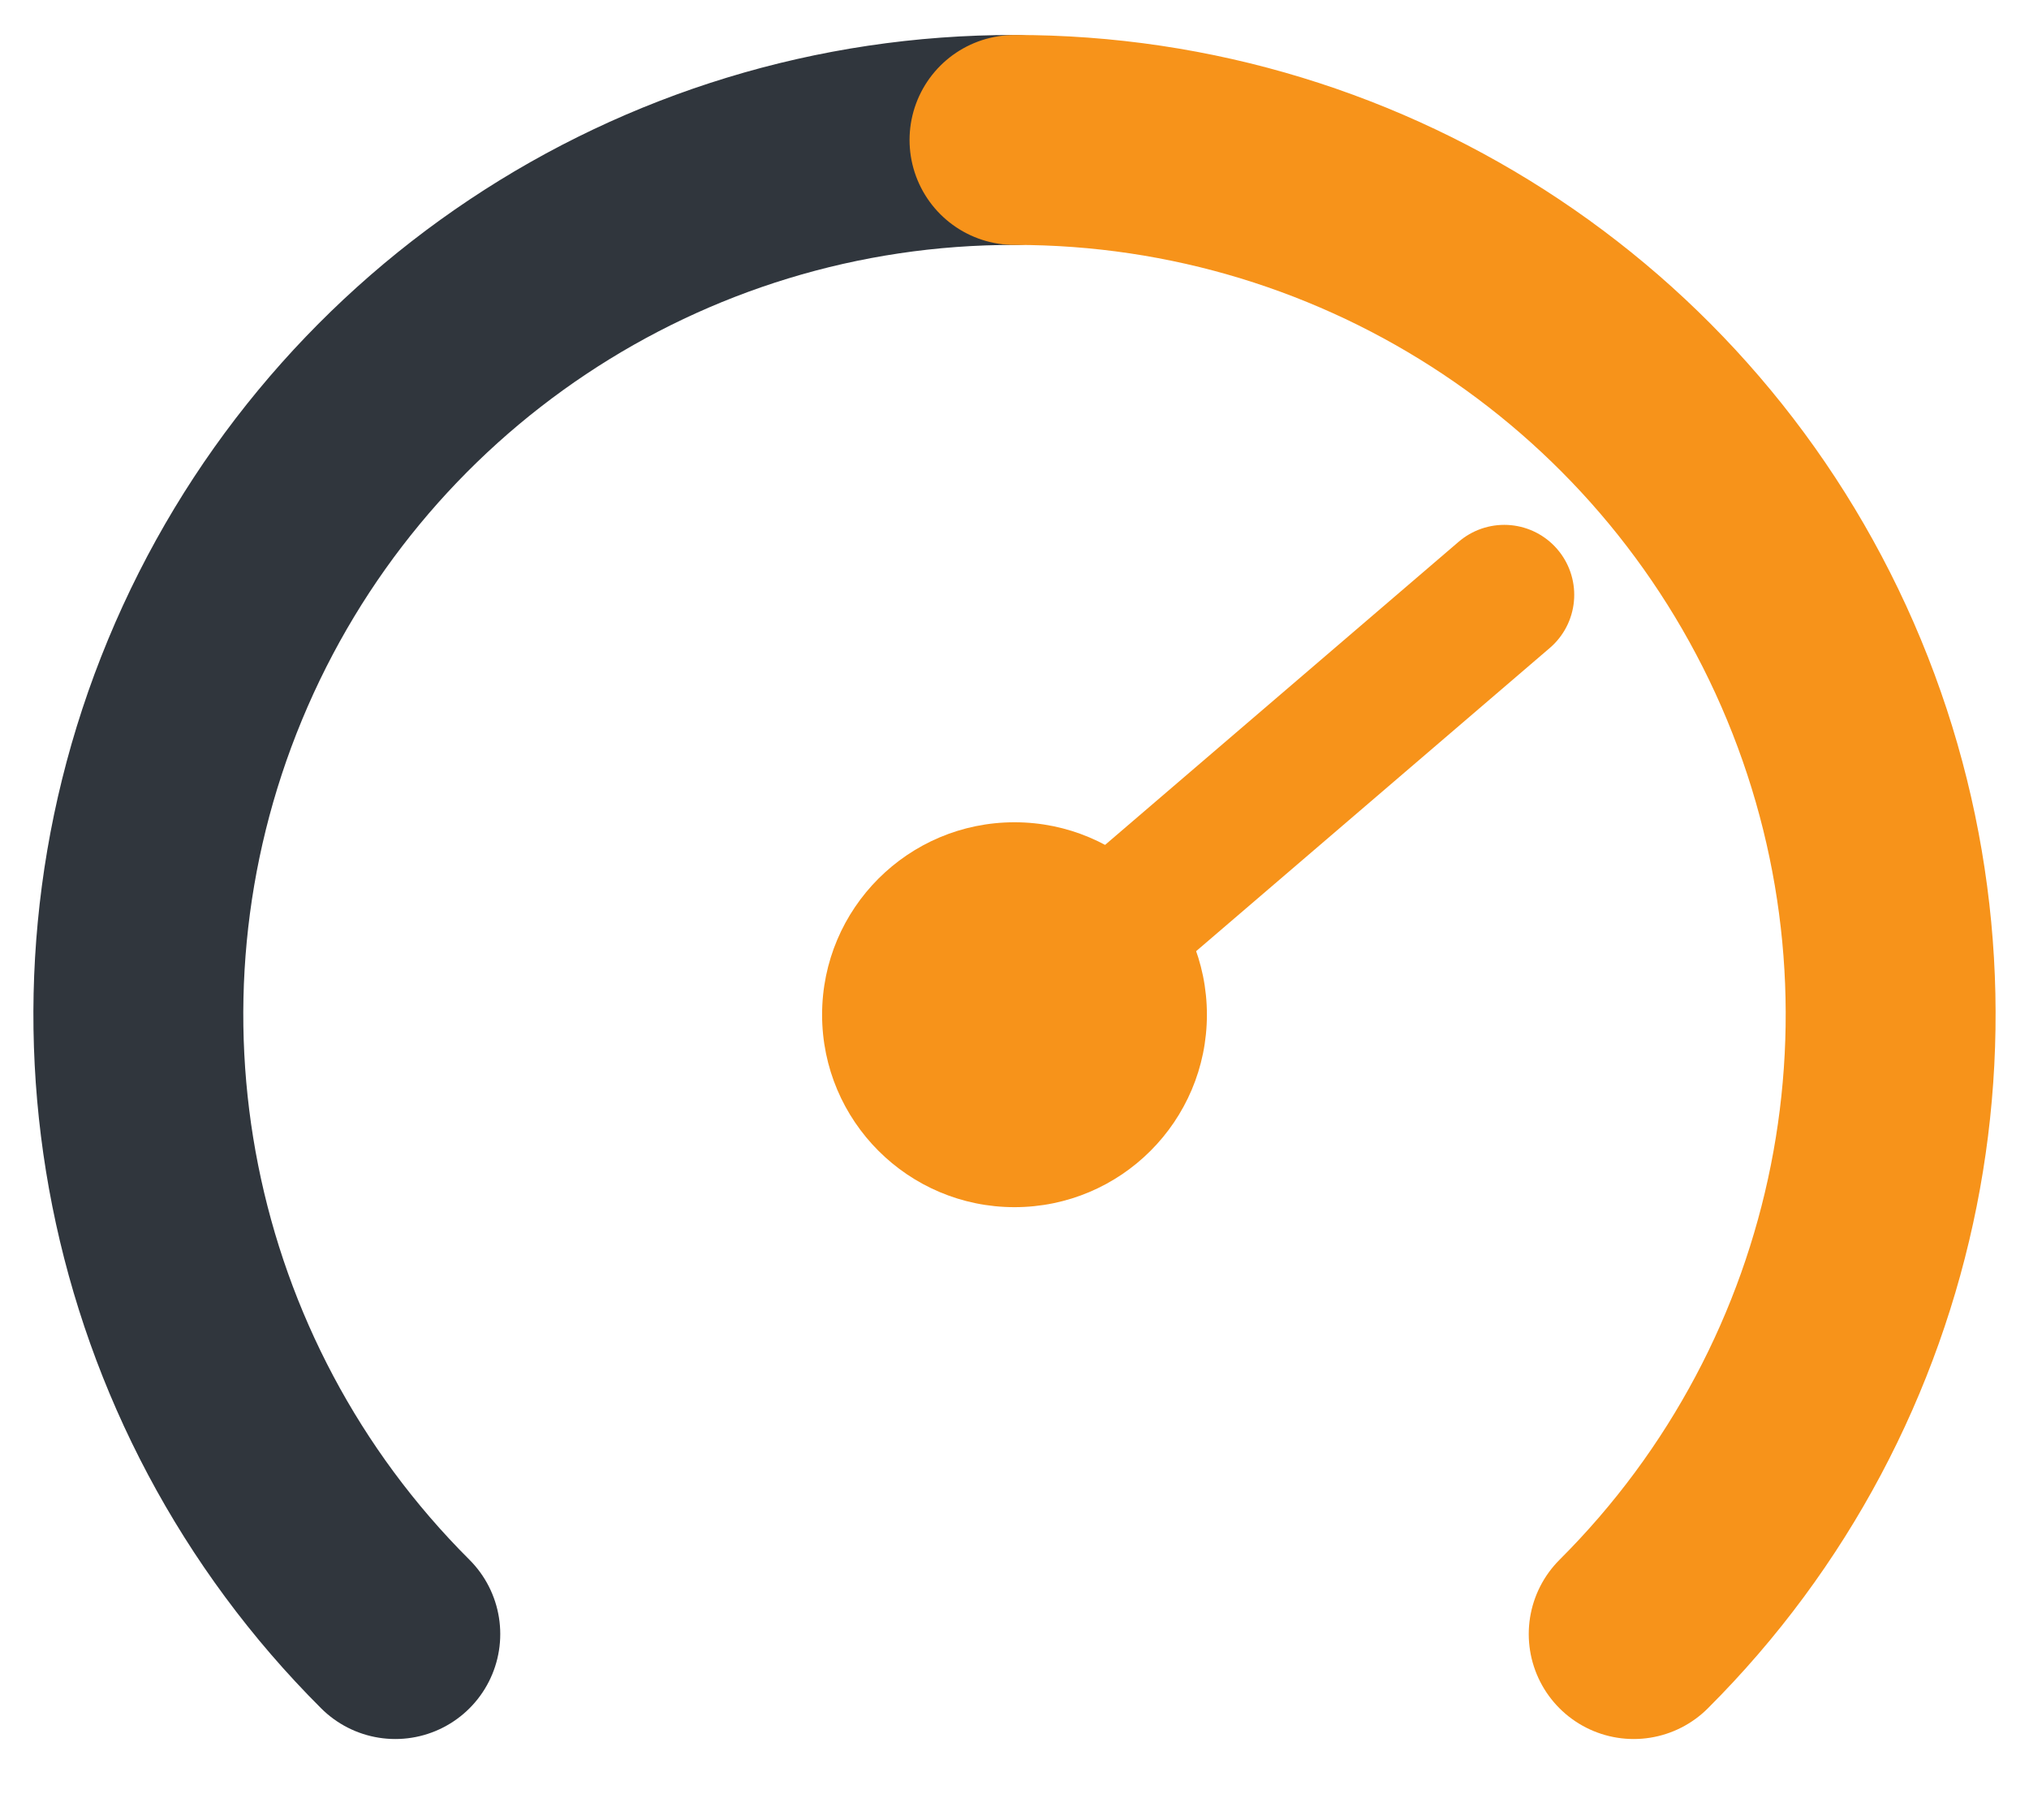
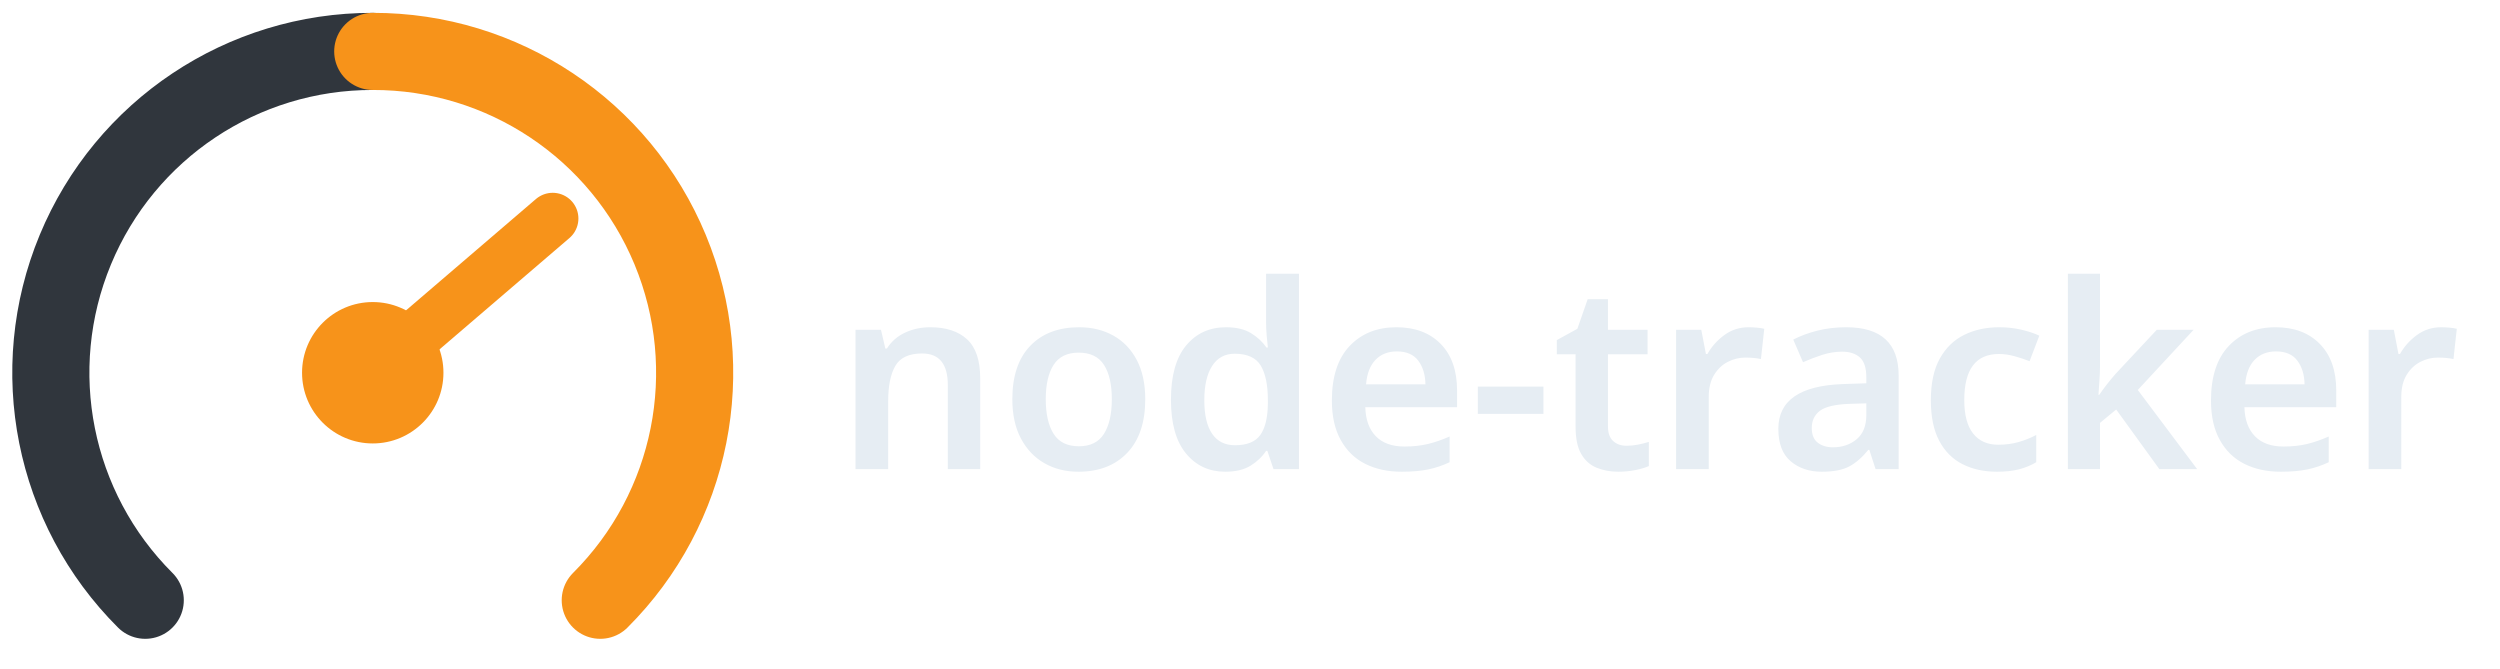
- <svg xmlns="http://www.w3.org/2000/svg" viewBox="6 6 116 104" width="116" height="104" role="img" aria-labelledby="t">
+ <svg xmlns="http://www.w3.org/2000/svg" viewBox="6 6 389 104" width="389" height="104" role="img" aria-labelledby="t">
  <g fill="none" stroke-width="12" stroke-linecap="round">
    <path d="M28.6 99.4A50 50 0 0 1 64 14" stroke="#30363d" />
    <path d="M64 14A50 50 0 0 1 99.4 99.4" stroke="#f7931a" />
  </g>
  <path d="M64 64 92 40" stroke="#f7931a" stroke-width="8" stroke-linecap="round" />
  <circle cx="64" cy="64" r="11" fill="#f7931a" />
+   <path fill="#e6edf3" d="M150.76 56.92Q154.44 56.92 156.48 58.8Q158.52 60.68 158.52 64.88V79.0H153.48V65.92Q153.48 61.0 149.48 61.0Q146.44 61.0 145.32 62.92Q144.2 64.84 144.2 68.44V79.0H139.12V57.32H143.08L143.76 60.23H144.0Q145.04 58.59 146.82 57.76Q148.6 56.92 150.76 56.92ZM184.20 68.12Q184.20 73.52 181.40 76.46Q178.60 79.4 173.8 79.4Q170.84 79.4 168.52 78.08Q166.20 76.76 164.86 74.24Q163.52 71.72 163.52 68.12Q163.52 62.72 166.3 59.82Q169.08 56.92 173.92 56.92Q176.92 56.92 179.24 58.22Q181.56 59.51 182.88 62.01Q184.20 64.52 184.20 68.12ZM168.72 68.12Q168.72 71.56 169.94 73.5Q171.16 75.44 173.88 75.44Q176.56 75.44 177.78 73.5Q179.0 71.56 179.0 68.12Q179.0 64.68 177.78 62.78Q176.56 60.87 173.84 60.87Q171.16 60.87 169.94 62.78Q168.72 64.68 168.72 68.12ZM196.64 79.4Q192.88 79.4 190.54 76.56Q188.2 73.72 188.2 68.2Q188.2 62.6 190.56 59.76Q192.92 56.92 196.76 56.92Q199.16 56.92 200.66 57.84Q202.16 58.76 203.07 60.08H203.28Q203.2 59.44 203.1 58.26Q203.0 57.08 203.0 56.16V48.59H208.12V79.0H204.16L203.2 76.16H203.0Q202.11 77.52 200.59 78.46Q199.07 79.4 196.64 79.4ZM198.16 75.28Q200.95 75.28 202.09 73.7Q203.23 72.12 203.28 68.88V68.24Q203.28 64.76 202.18 62.90Q201.07 61.04 198.11 61.04Q195.83 61.04 194.61 62.94Q193.39 64.84 193.39 68.28Q193.39 71.72 194.61 73.5Q195.83 75.28 198.16 75.28ZM223.28 56.92Q227.64 56.92 230.18 59.52Q232.72 62.12 232.72 66.76V69.36H218.44Q218.52 72.28 220.08 73.88Q221.64 75.48 224.52 75.48Q226.56 75.48 228.2 75.08Q229.84 74.68 231.56 73.92V77.92Q229.96 78.68 228.24 79.04Q226.52 79.4 224.08 79.4Q220.88 79.4 218.44 78.18Q216.0 76.96 214.62 74.47Q213.24 72.0 213.24 68.32Q213.24 62.76 216.0 59.84Q218.76 56.92 223.28 56.92ZM223.36 60.68Q221.28 60.68 220.02 62.0Q218.76 63.32 218.56 65.8H227.8Q227.76 63.56 226.68 62.12Q225.60 60.68 223.36 60.68ZM235.95 70.4V66.16H246.16V70.4ZM259.08 75.36Q260.0 75.36 260.9 75.18Q261.8 75.0 262.56 74.76V78.52Q261.76 78.88 260.48 79.14Q259.2 79.4 257.8 79.4Q255.96 79.4 254.44 78.78Q252.92 78.16 252.04 76.64Q251.16 75.12 251.16 72.4V61.12H248.24V58.92L251.44 57.16L253.04 52.56H256.2V57.32H262.36V61.12H256.2V72.36Q256.2 73.88 257.0 74.62Q257.8 75.36 259.08 75.36ZM278.08 56.92Q278.68 56.92 279.36 56.98Q280.04 57.04 280.52 57.16L280.0 61.87Q279.52 61.76 278.9 61.7Q278.28 61.64 277.56 61.64Q276.16 61.64 274.86 62.3Q273.56 62.96 272.72 64.32Q271.88 65.68 271.88 67.76V79.0H266.8V57.32H270.72L271.44 61.08H271.68Q272.64 59.36 274.3 58.14Q275.96 56.92 278.08 56.92ZM293.28 56.92Q301.43 56.92 301.43 64.44V79.0H297.84L296.87 76.0H296.71Q295.28 77.76 293.74 78.58Q292.2 79.4 289.47 79.4Q286.55 79.4 284.64 77.78Q282.71 76.16 282.71 72.72Q282.71 66.12 292.76 65.76L296.4 65.64V64.72Q296.4 62.51 295.4 61.62Q294.4 60.72 292.64 60.72Q291.08 60.72 289.53 61.22Q287.99 61.72 286.55 62.36L285.03 58.84Q286.64 58.0 288.74 57.46Q290.84 56.92 293.28 56.92ZM293.76 68.84Q290.47 68.96 289.19 69.91Q287.91 70.88 287.91 72.6Q287.91 74.16 288.84 74.88Q289.76 75.6 291.2 75.6Q293.4 75.6 294.9 74.34Q296.4 73.08 296.4 70.6V68.76ZM316.72 79.4Q313.68 79.4 311.36 78.22Q309.04 77.04 307.74 74.58Q306.44 72.12 306.44 68.28Q306.44 64.28 307.84 61.78Q309.24 59.28 311.64 58.1Q314.04 56.92 317.08 56.92Q318.88 56.92 320.52 57.3Q322.15 57.68 323.32 58.23L321.8 62.2Q320.68 61.76 319.44 61.42Q318.2 61.08 317.04 61.08Q311.64 61.08 311.64 68.24Q311.64 71.72 313.02 73.46Q314.4 75.2 316.92 75.2Q318.64 75.2 320.1 74.78Q321.56 74.36 322.84 73.68V77.92Q321.64 78.64 320.18 79.02Q318.72 79.4 316.72 79.4ZM332.76 63.04Q332.76 64.08 332.67 65.24Q332.59 66.4 332.52 67.44H332.64Q333.12 66.72 333.84 65.8Q334.56 64.88 335.2 64.16L341.59 57.32H347.32L338.64 66.68L347.88 79.0H342.0L335.28 69.72L332.76 71.8V79.0H327.76V48.59H332.76ZM360.08 56.92Q364.43 56.92 366.97 59.52Q369.52 62.12 369.52 66.76V69.36H355.23Q355.31 72.28 356.87 73.88Q358.43 75.48 361.31 75.48Q363.35 75.48 365.0 75.08Q366.64 74.68 368.35 73.92V77.92Q366.76 78.68 365.03 79.04Q363.31 79.4 360.87 79.4Q357.67 79.4 355.23 78.18Q352.79 76.96 351.41 74.47Q350.03 72.0 350.03 68.32Q350.03 62.76 352.79 59.84Q355.55 56.92 360.08 56.92ZM360.15 60.68Q358.08 60.68 356.81 62.0Q355.55 63.32 355.35 65.8H364.59Q364.55 63.56 363.47 62.12Q362.4 60.68 360.15 60.68ZM385.84 56.92Q386.44 56.92 387.12 56.98Q387.8 57.04 388.28 57.16L387.76 61.87Q387.28 61.76 386.65 61.7Q386.04 61.64 385.32 61.64Q383.92 61.64 382.62 62.3Q381.32 62.96 380.48 64.32Q379.64 65.68 379.64 67.76V79.0H374.56V57.32H378.48L379.2 61.08H379.44Q380.4 59.36 382.06 58.14Q383.72 56.92 385.84 56.92Z" />
</svg>
